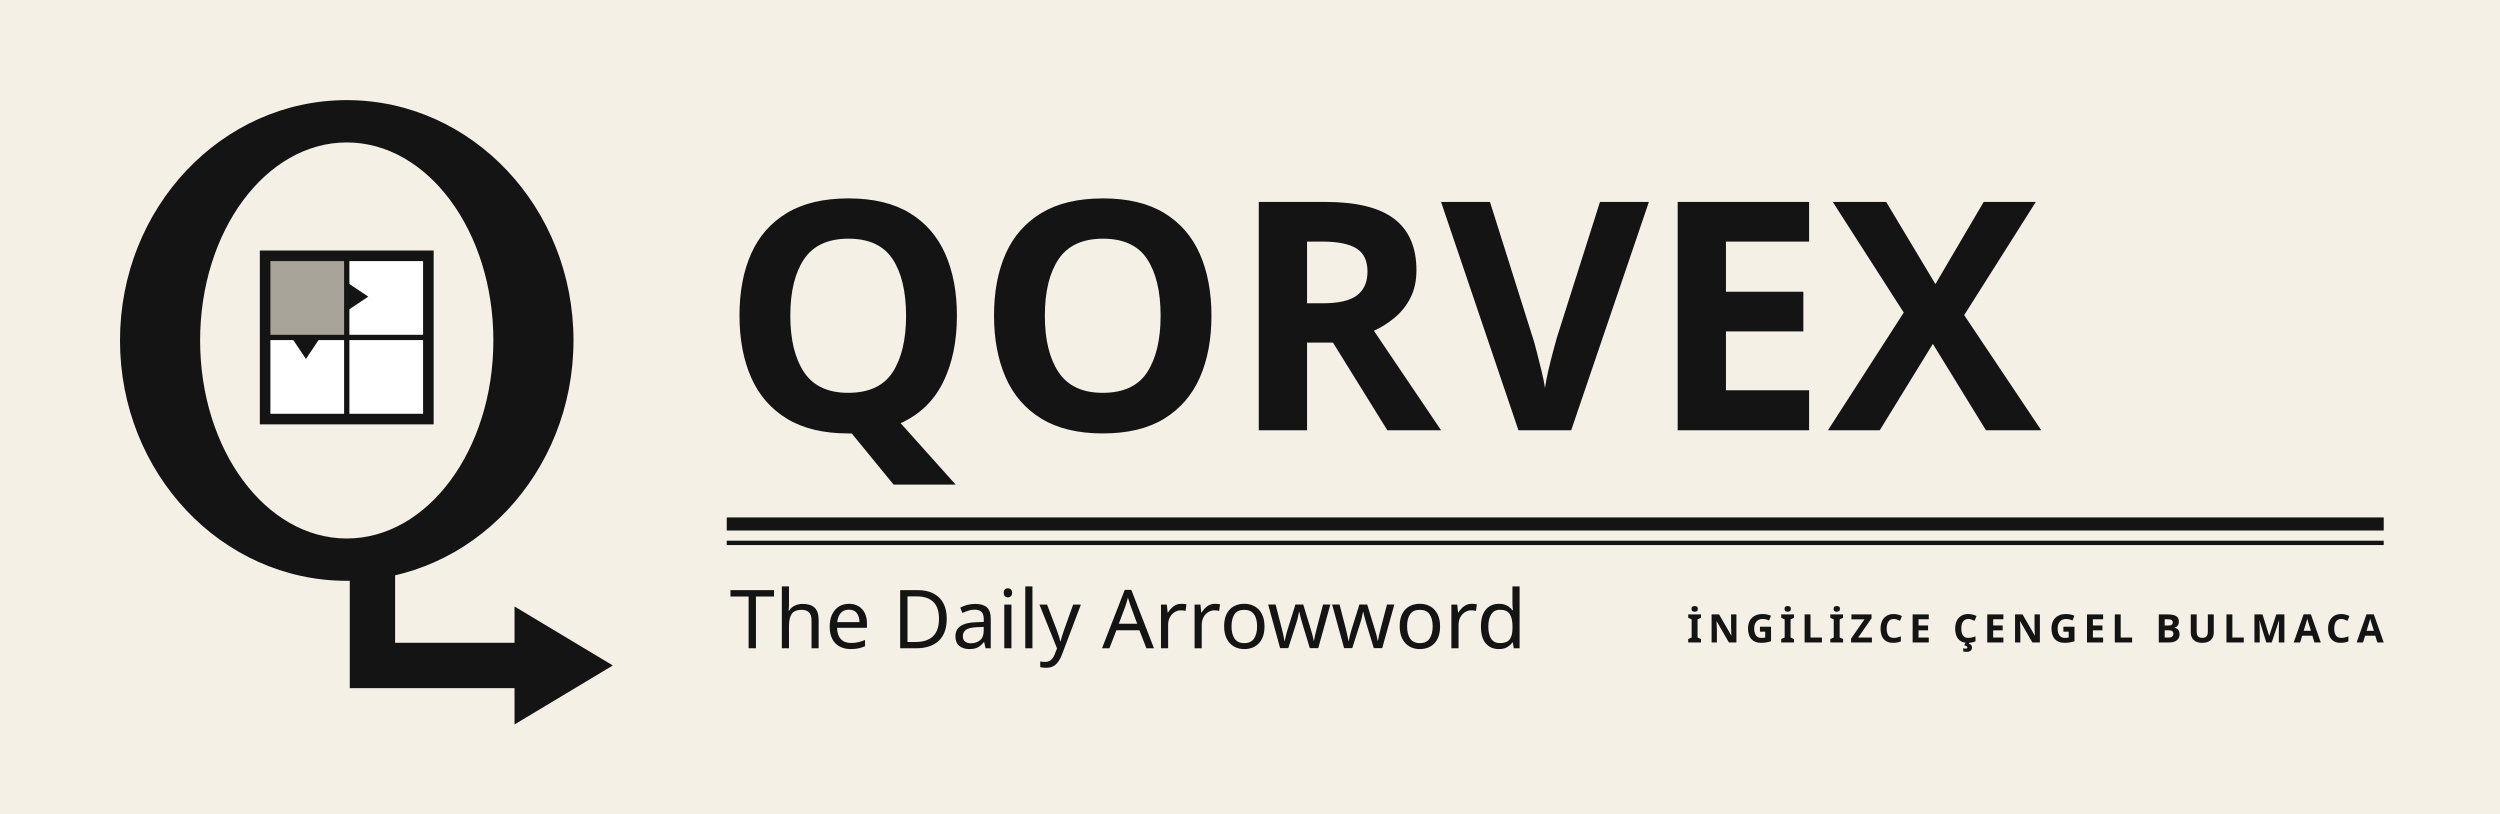
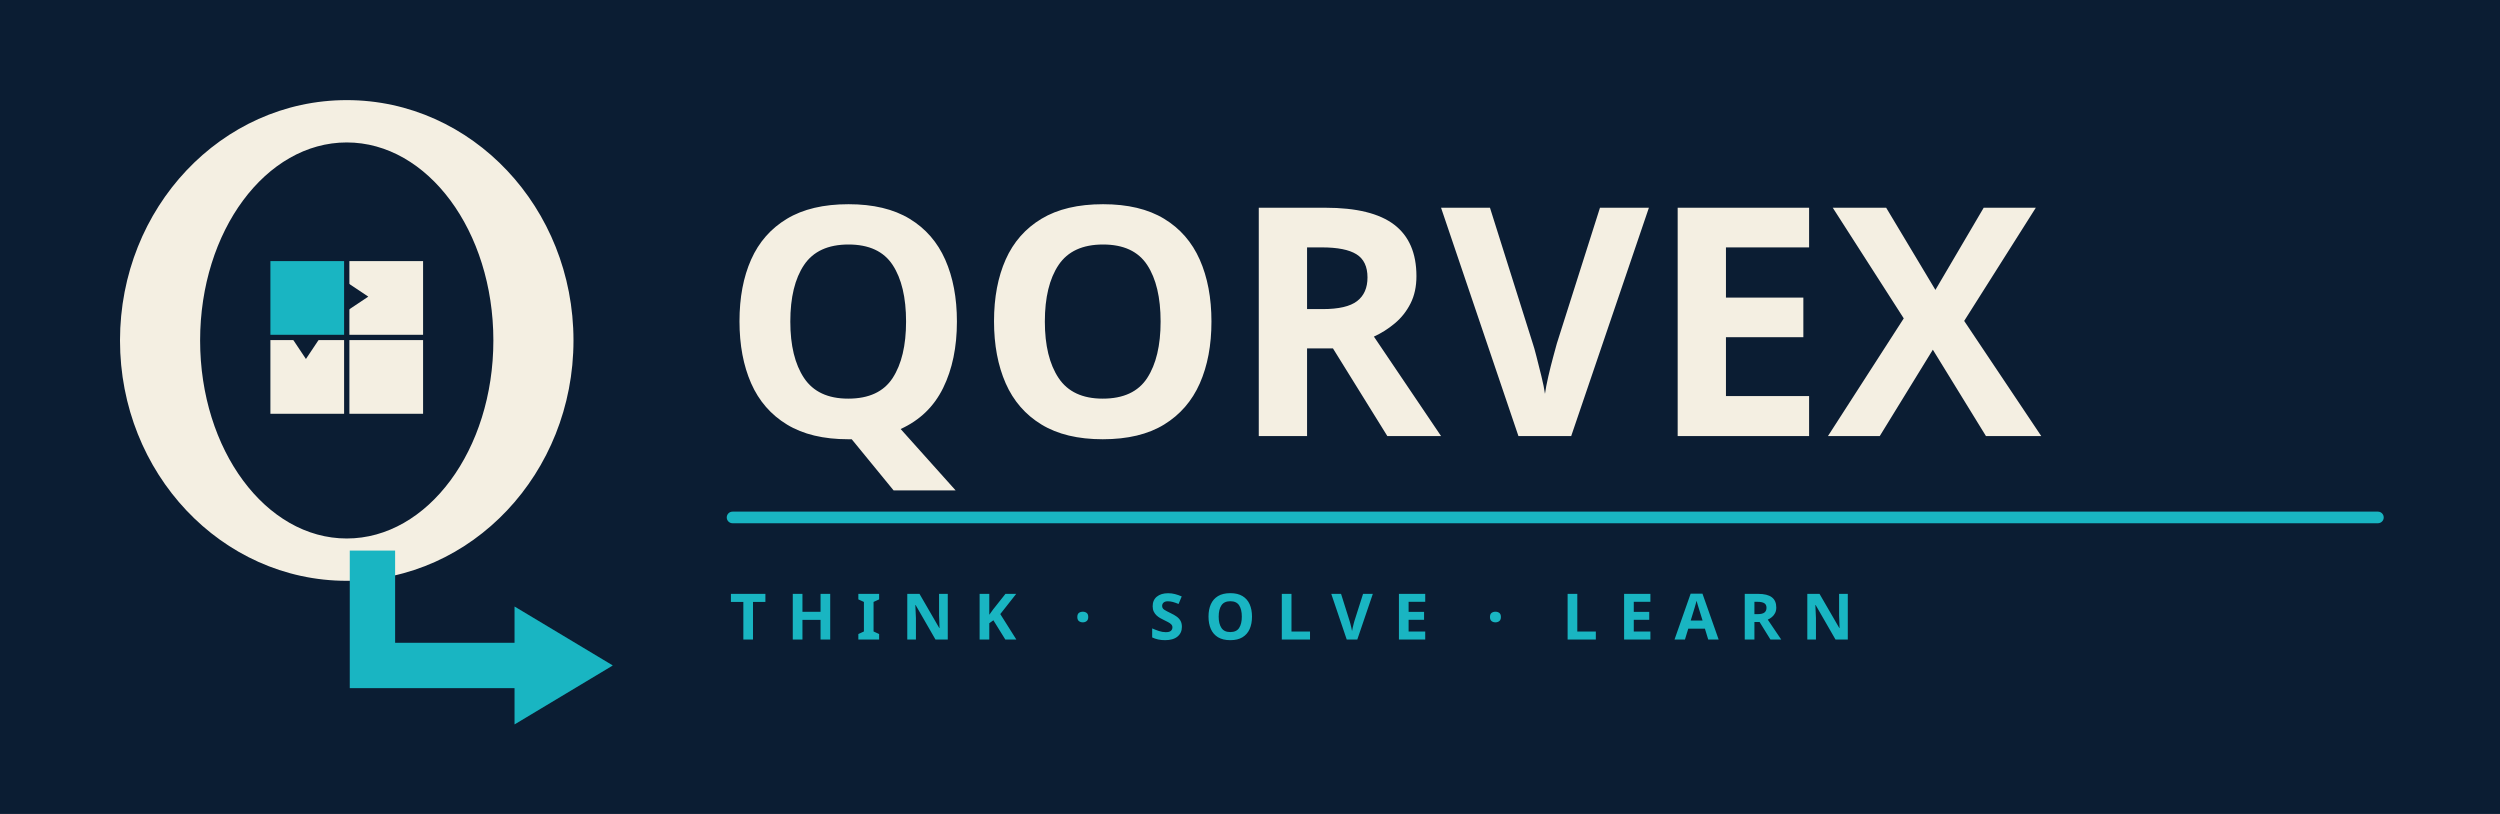
<svg xmlns="http://www.w3.org/2000/svg" width="1720" height="560" viewBox="0 0 1720 560">
-   <rect width="1720" height="560" fill="#F4F0E6" />
-   <path fill-rule="evenodd" fill="#141414" d="     M82.56 234.24 A156 165.36 0 1 0 394.56 234.24 A156 165.36 0 1 0 82.56 234.24 Z     M137.68 234.24 A100.88 136.24 0 1 0 339.44 234.24 A100.88 136.24 0 1 0 137.68 234.24 Z" />
-   <path d="M256.24 378.8 V457.84 H359.2" fill="none" stroke="#141414" stroke-width="31.2" stroke-linejoin="miter" />
-   <polygon points="354,417.28 354,498.4 421.6,457.84" fill="#141414" />
-   <rect x="182.4" y="176" width="112.32" height="112.32" fill="#FFFFFF" />
-   <rect x="182.4" y="176" width="56.16" height="56.16" fill="#A8A49A" />
-   <path d="M238.56 176 V288.32 M182.4 232.16 H294.72" stroke="#141414" stroke-width="3.64" />
-   <rect x="182.4" y="176" width="112.32" height="112.32" fill="none" stroke="#141414" stroke-width="7.28" />
-   <polygon points="238.56,194.2 238.56,213.96 253.38,204.08" fill="#141414" />
-   <polygon points="200.6,232.16 220.36,232.16 210.48,246.98" fill="#141414" />
-   <text x="496" y="296" textLength="1144" lengthAdjust="spacing" font-family="Old Standard TT" font-weight="700" font-size="220" fill="#141414">QORVEX</text>
-   <rect x="500" y="356" width="1140" height="9" fill="#141414" />
-   <rect x="500" y="372" width="1140" height="3" fill="#141414" />
-   <text x="502" y="446" font-family="UnifrakturMaguntia" font-size="56" fill="#141414">The Daily Arrowword</text>
-   <text x="1640" y="442" text-anchor="end" font-family="Libre Franklin" font-weight="700" font-size="27" letter-spacing="4" fill="#141414">İNGİLİZCE ÇENGEL BULMACA</text>
+   <rect width="1720" height="560" fill="#0B1D33" />
+   <path fill-rule="evenodd" fill="#F4EFE2" d="     M82.56 234.24 A156 165.36 0 1 0 394.56 234.24 A156 165.36 0 1 0 82.56 234.24 Z     M137.68 234.24 A100.88 136.24 0 1 0 339.44 234.24 A100.88 136.24 0 1 0 137.68 234.24 Z" />
+   <path d="M256.24 378.8 V457.84 H359.2" fill="none" stroke="#19B5C2" stroke-width="31.2" stroke-linejoin="miter" />
+   <polygon points="354,417.28 354,498.4 421.6,457.84" fill="#19B5C2" />
+   <rect x="182.4" y="176" width="112.32" height="112.32" fill="#F4EFE2" />
+   <rect x="182.4" y="176" width="56.16" height="56.16" fill="#19B5C2" />
+   <path d="M238.56 176 V288.32 M182.4 232.16 H294.72" stroke="#0B1D33" stroke-width="3.64" />
+   <rect x="182.4" y="176" width="112.32" height="112.32" fill="none" stroke="#0B1D33" stroke-width="7.28" />
+   <polygon points="238.56,194.2 238.56,213.96 253.38,204.08" fill="#0B1D33" />
+   <polygon points="200.6,232.16 220.36,232.16 210.48,246.98" fill="#0B1D33" />
+   <text x="496" y="300" textLength="1144" lengthAdjust="spacing" font-family="Libre Franklin" font-weight="900" font-size="220" fill="#F4EFE2">QORVEX</text>
+   <rect x="500" y="352" width="1140" height="8" rx="4" fill="#19B5C2" />
+   <text x="502" y="440" font-family="Libre Franklin" font-weight="700" font-size="44" letter-spacing="14" fill="#19B5C2">THINK · SOLVE · LEARN</text>
</svg>
